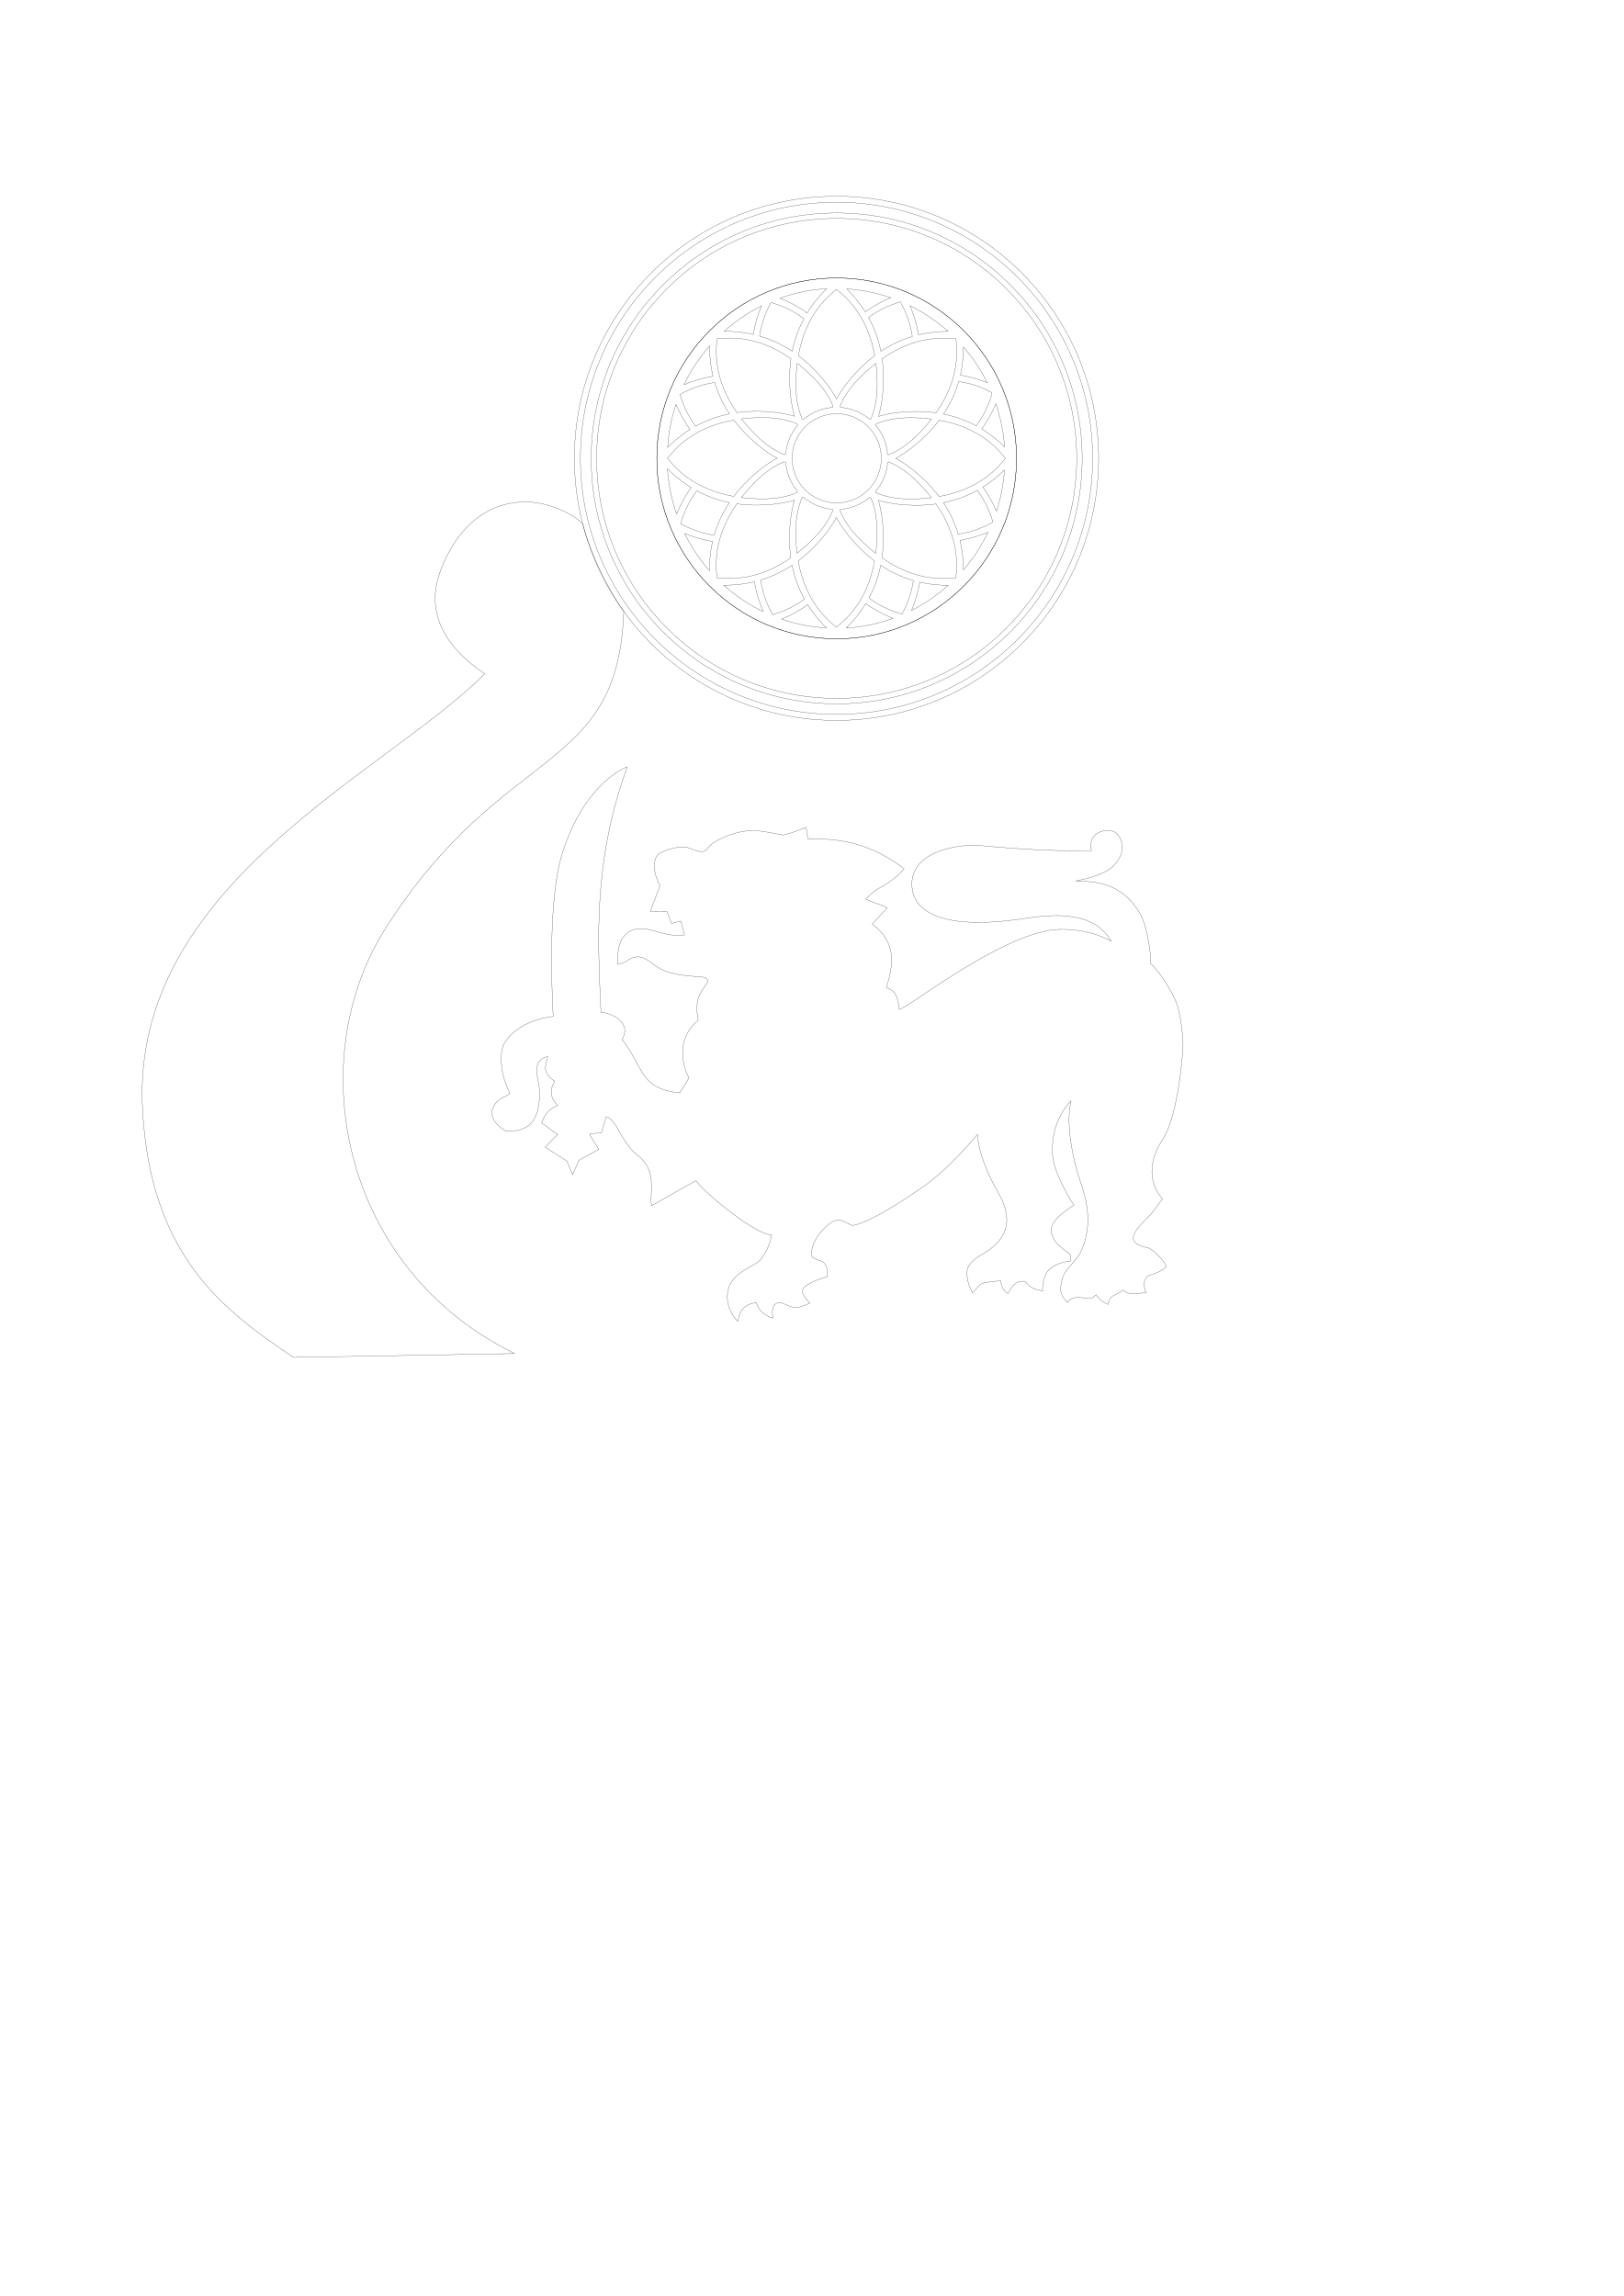
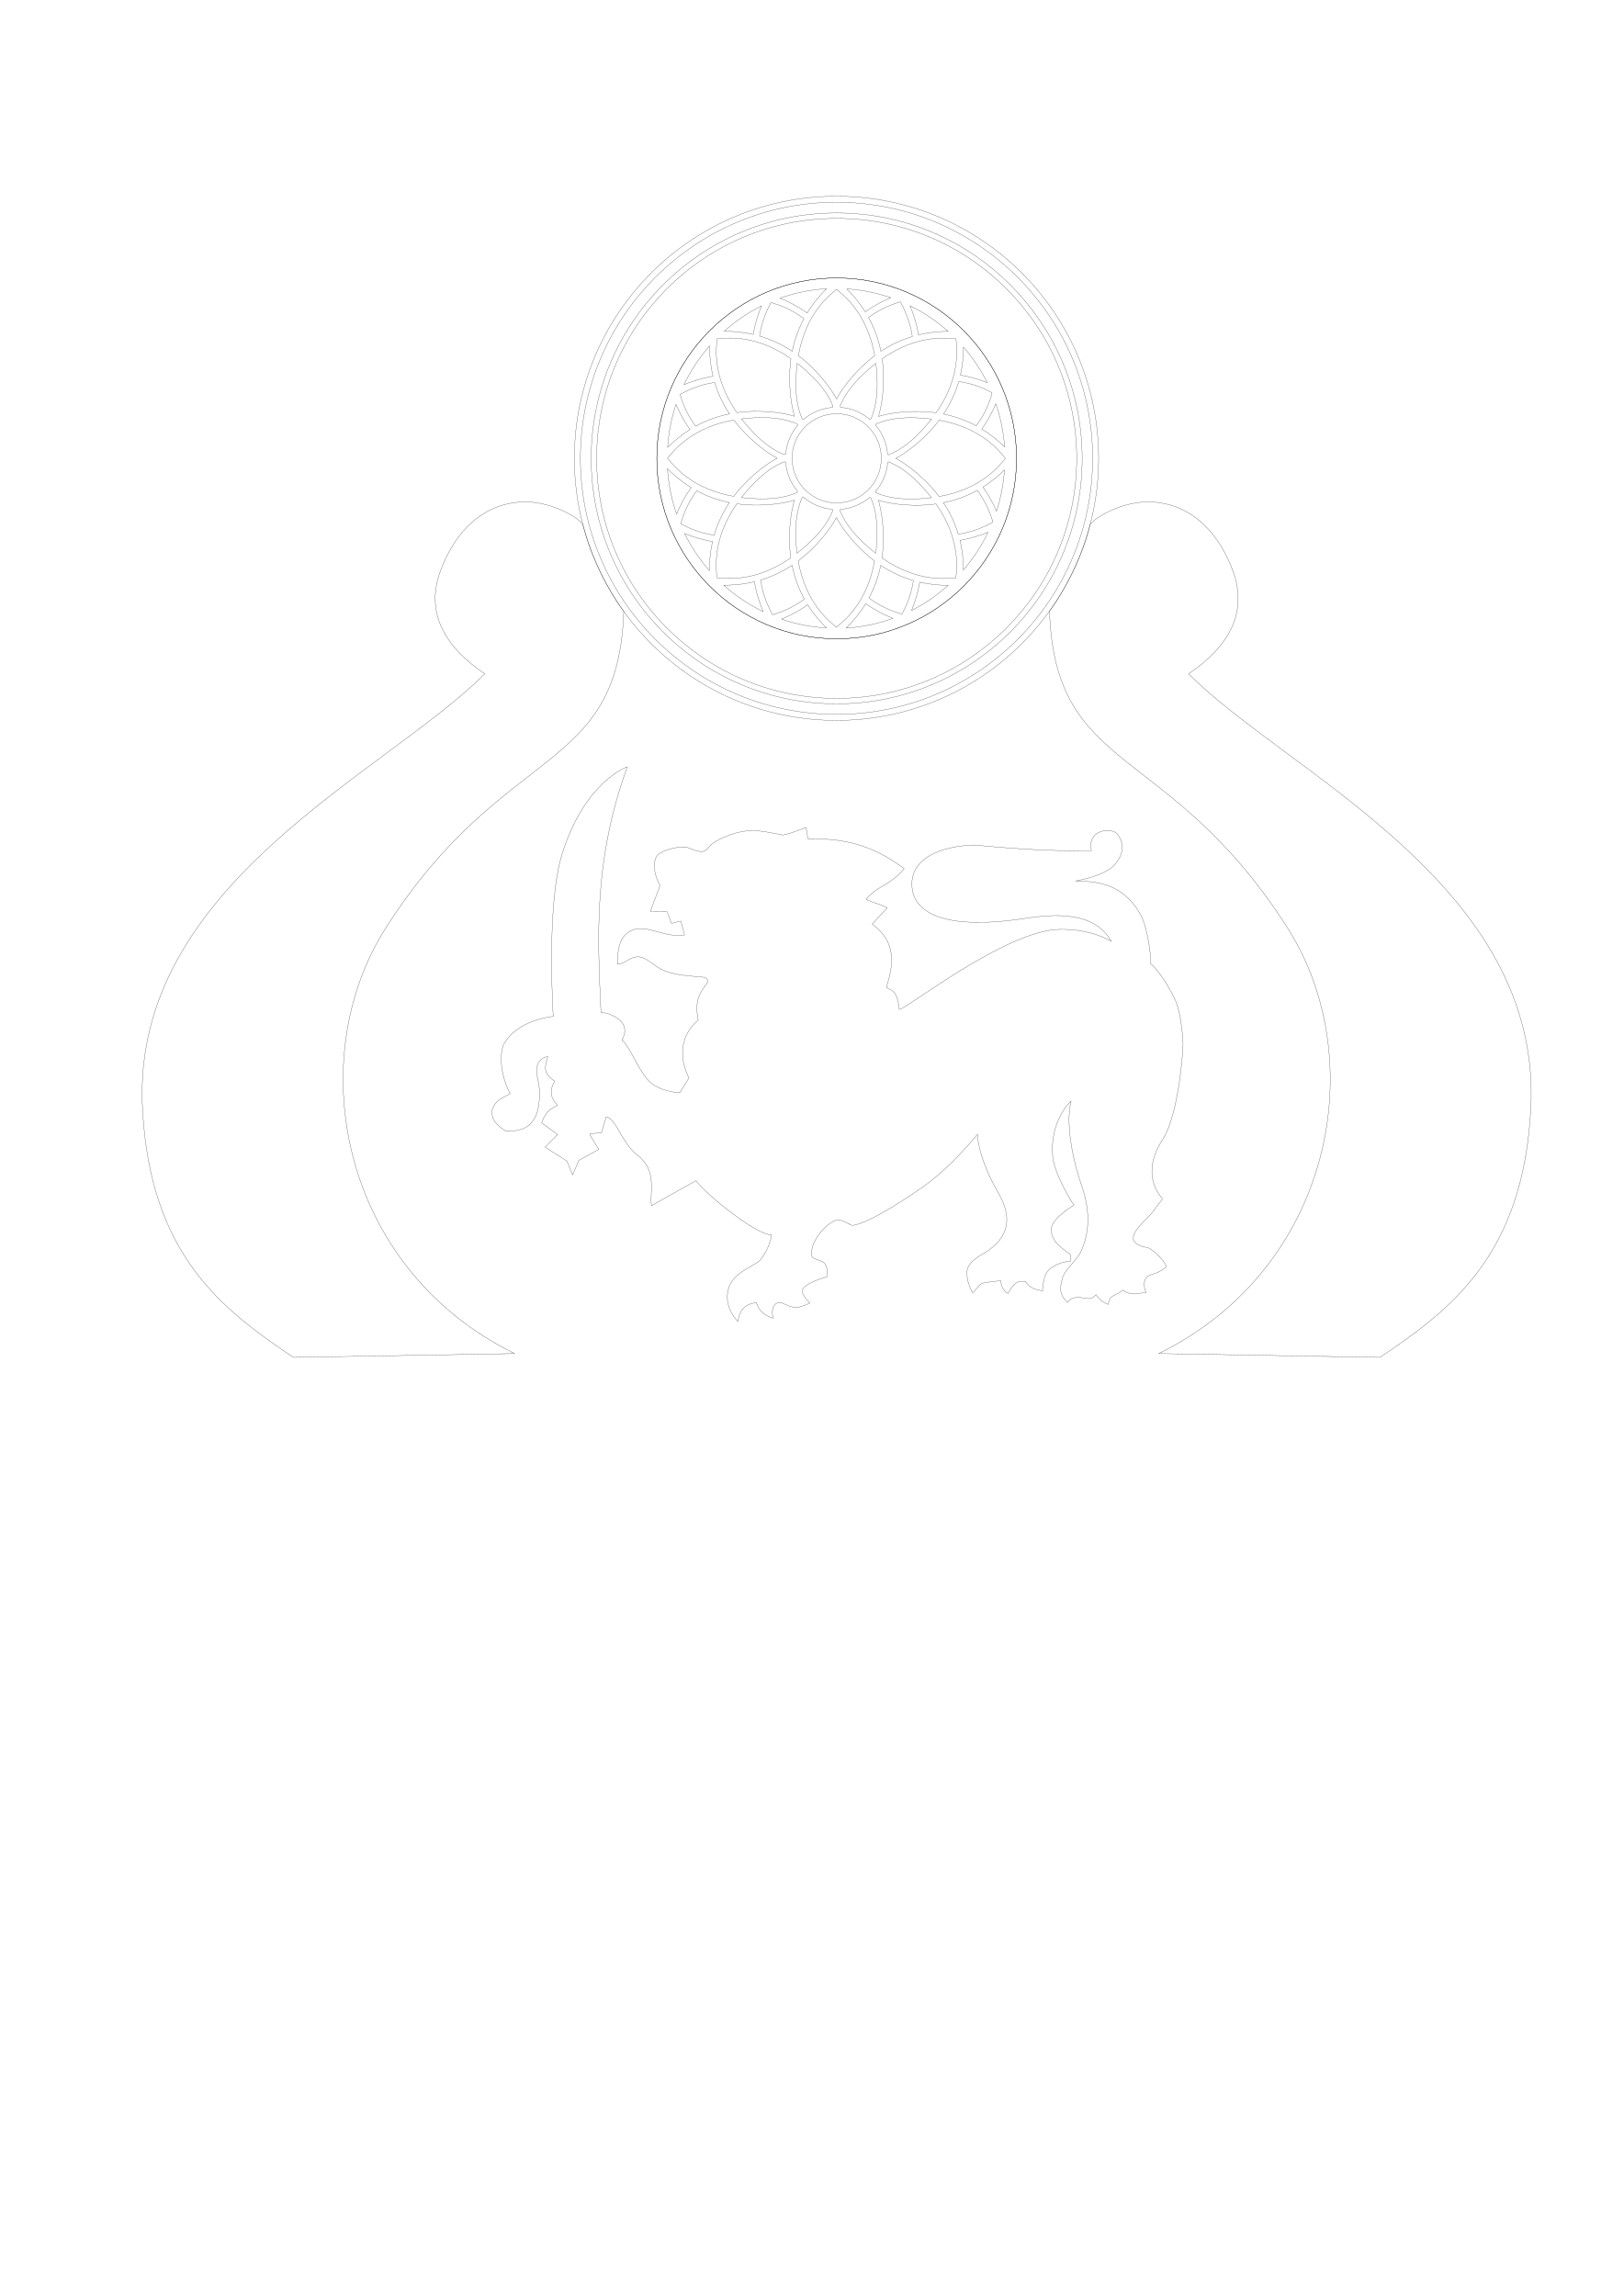
<svg xmlns="http://www.w3.org/2000/svg" width="210mm" height="297mm" viewBox="0 0 744.094 1052.362" id="svg2" version="1.1">
  <defs id="defs4">
    </defs>
  <g id="layer2" style="display:inline">
    <path style="fill:none;stroke:#000000;stroke-width:0.1;stroke-linecap:butt;stroke-linejoin:miter;stroke-miterlimit:4;stroke-opacity:1;stroke-dasharray:none" d="m 287.469,351.469 c 0,0 -19.446,6.58 -29.875,39.969 -7.408,23.715 -4.062,74.438 -4.062,74.438 0,0 -17.071,1.459 -23,13.438 0,0 -3.275,9.028 3.188,21.906 -2.884,2.135 -6.328,2.048 -8.312,7.781 0.131,2.664 -0.156,5.22 6.438,9.5 9.38,0.163 15.33,-3.333 15.406,-17.125 0.147,-4.575 -1.57,-8.273 -1.312,-11.281 0.257,-3.008 1.585,-5.17 5.094,-5.844 -0.742,3.498 -3.117,7.23 3.188,11.312 -3.046,5.129 -1.258,8.26 1.281,11.062 -2.517,1.475 -5.101,1.955 -7.281,8.031 l 7.312,5.375 -5.719,5.75 9.969,6.375 2.625,6.344 2.812,-6.625 9.188,-5.062 -4.094,-6.594 0.062,-0.594 5.25,-0.406 2.188,-7.375 c 2.403,0.538 4.564,3.892 6.969,8.562 7.285,11.521 6.248,6.353 11.531,13.562 3.609,6.628 1.611,12.478 2.188,18.688 l 20.406,-11.5 c 0.042,-0.021 0.021,0.021 0.031,0.031 5.526,7.149 28.279,25.215 34.656,24.75 0,0 -0.571,5.621 -4.938,11.312 -2.371,3.09 -12.985,5.526 -14.969,13.969 -1.996,8.499 4.469,14.469 4.469,14.469 0.94,-6.614 4.503,-8 8.406,-8.688 1.144,3.563 3.629,5.982 7.719,7.188 -1.283,-5.455 1.432,-8.012 4.219,-6.906 4.435,1.76 5.475,3.347 12.656,0 0,0 -3.764,-3.716 -3.5,-5.625 0.498,-3.609 11.344,-6.438 11.344,-6.438 -0.076,-0.779 0.823,-4.709 -1.844,-6.812 -1.695,-0.859 -4.87,-1.504 -5.062,-2.625 -1.535,-6.108 6.781,-15.571 11.312,-16.531 3.303,-0.474 5.992,2.654 7.625,2.375 8.98,-1.534 29.344,-15.844 29.344,-15.844 l -0.094,0 0.094,-0.031 0.094,-0.125 -0.062,0.125 c 11.733,-7.559 22.292,-19.552 27.5,-25.781 l 0.062,0 c -0.005,0.483 0.015,10.282 9.719,27.156 7.688,13.371 2.49,21.877 -7.094,27.5 -0.274,0.161 -7.143,3.736 -7.406,7.844 -0.279,4.355 1.009,7.014 2.469,10.094 1.717,-1.306 3.003,-4.181 5.312,-4.594 2.59,-0.462 7.688,-0.969 7.688,-0.969 0.201,1.625 0.049,3.571 3.188,5.906 1.136,-1.321 2.637,-6.475 8.062,-5.562 2.211,3.412 5.133,3.744 7.906,4.344 -0.203,-0.486 0.176,-7.431 3.094,-9.906 4.275,-3.627 9.595,-3.719 9.688,-3.719 l -0.031,-2.906 c -1.618,-1.768 -8.439,-4.88 -8.844,-11.219 -0.315,-4.938 8.42,-10.219 10.531,-11.688 -0.445,0.297 -9.098,-14.285 -9.812,-22 -1.494,-16.134 7.771,-25.057 8.312,-25.562 l 0.094,-0.031 c -2.31,9.084 -0.146,24.275 4.906,38.969 3.946,11.477 3.747,21.937 -1,31.25 -3.581,5.065 -7.182,7.622 -8,11.5 -0.678,3.234 -1.924,6.339 2.469,10.625 1.133,-1.845 3.424,-2.831 7.094,-2.125 4.865,0.936 4.659,-0.666 6,-1.438 1.217,1.901 2.94,3.318 5.438,4.469 0.678,-2.598 1.033,-3.35 3.125,-4.375 2.95,-1.446 2.052,-0.865 3.625,-2.281 3.422,2.88 7.175,1.335 10.812,1.25 -0.317,-0.08 -2.999,-6.872 2.312,-8.281 4.682,-1.242 6.875,-3.656 6.875,-3.656 -0.555,-2.43 -6.55,-8.578 -9.125,-8.844 -2.974,-0.307 -6.548,-2.271 -5.969,-4.75 0.316,-2.648 3.215,-5.595 6.844,-9.219 2.548,-2.544 4.257,-5.451 6.469,-8.219 -1.354,-1.924 -10.282,-11.24 0.156,-27.375 7.715,-11.925 9.528,-44.066 9.281,-44.312 0,0 -0.734,-13.451 -3.531,-19.406 -5.507,-11.722 -11.069,-16.594 -11.25,-16.75 l -0.062,-0.094 c 0.321,-0.633 -0.808,-15.296 -4.594,-22.281 -9.883,-18.237 -28.048,-14.724 -29.688,-15.531 5.06,-1.045 10.108,-2.199 14.938,-5.094 0.935,-0.389 10.501,-7.678 4.156,-16.312 -2.483,-3.379 -14.197,-2.323 -11.969,7.594 -17.52,0.195 -34.437,-0.834 -51.5,-2.469 -6.995,-0.67 -31.607,1.63 -30.75,18.562 0.701,13.845 18.248,19.769 49.5,15.219 10.089,-1.469 33.07,-5.705 41.844,10.188 l -0.031,0 c 0,0 -8.546,-5.761 -23.688,-5.5 -24.78,0.427 -70.734,37.025 -73.438,36.688 -0.926,-9.059 -3.532,-8.56 -5.875,-10.062 3.162,-10.346 4.938,-20.521 -6.5,-29.062 l 6.875,-7.438 c -5.688,-2.764 -6.5,-2.055 -9.75,-4 1.55,-1.619 3.134,-3.232 5.5,-4.688 1.791,-1.102 8.613,-4.612 12,-9.312 -11.371,-8.233 -23.143,-14.118 -44.125,-13.625 l -0.781,-5.25 c -3.399,1.266 -6.869,2.777 -10.594,3.5 -5.961,-1.015 -10.557,-2.447 -17.125,-1.812 -5.241,0.506 -14.266,4.117 -16.594,7 -0.909,1.126 -1.621,2.323 -3.406,2.375 -2.377,0.069 -4.321,-0.964 -6.875,-1.938 -1.982,-0.756 -9.694,0.618 -13.062,3.188 -2.435,1.857 -2.84,8.195 0.719,14.312 l -4.469,11.875 7.656,0.062 2.031,5.438 4.281,-1.062 1.719,6.344 c -4.104,0.761 -8.104,-0.245 -12.438,-1.438 -4.665,-1.284 -9.476,-2.731 -13.75,0.531 -3.408,2.537 -4.628,7.145 -4.625,14.312 4.427,-0.244 4.877,-3.221 9.625,-3.375 4.754,0.414 6.583,4.435 12.562,6.625 4.258,1.559 9.674,2.203 15.875,2.562 1.287,0.305 2.79,-0.131 3.531,2.031 -2.518,4.51 -6.684,6.844 -4.531,17.844 0,0 -12.743,9.034 -4.25,26.5 L 311.5,500.875 l 0.062,-0.031 -0.062,0.062 0,-0.031 c 0,0 -9.876,-0.285 -14.969,-6.312 -4.463,-5.282 -8.257,-15.524 -11.531,-17.781 5.695,-10.137 -8.984,-13.172 -9.594,-12.719 -1.54,-34.36 -3.598,-69.254 12.062,-112.594 z" transform="translate(-4.9229925e-6,0)" id="path4142" />
-     <path style="fill:none;fill-opacity:1;stroke:#000000;stroke-opacity:1;stroke-width:0.1;stroke-miterlimit:4;stroke-dasharray:none" d="M 134.48,622.151 C 101.714,600.144 68.832,575.247 65.306,508.14 59.903,405.293 176.952,354.346 222.141,308.843 c -17.238,-11.619 -27.698,-27.182 -20.282,-47.204 5.313,-14.344 16.456,-30.363 37.024,-31.557 12.412,-0.721 25.152,6.32 28.216,10.205 5.393,20.207 16.43,36.955 18.76,39.896 -2.559,75.556 -54.535,59.683 -109.019,145.074 -38.66,60.59 -20.716,156.045 59.004,195.133 z" id="path2992" />
+     <path style="fill:none;stroke:#000000;stroke-width:0.1;stroke-miterlimit:4;stroke-opacity:1;stroke-dasharray:none" d="M 134.48,622.151 C 101.714,600.144 68.832,575.247 65.306,508.14 59.903,405.293 176.952,354.346 222.141,308.843 c -17.238,-11.619 -27.698,-27.182 -20.282,-47.204 5.313,-14.344 16.456,-30.363 37.024,-31.557 12.412,-0.721 25.152,6.32 28.216,10.205 5.039,20.428 16.43,36.955 18.76,39.896 -2.559,75.556 -54.535,59.683 -109.019,145.074 -38.66,60.59 -20.716,156.045 59.004,195.133 z" id="path2992" />
    <path style="color:#000000;fill:none;fill-opacity:1;fill-rule:nonzero;stroke:none;stroke-width:0.1;marker:none;visibility:visible;display:inline;overflow:visible;enable-background:accumulate" id="path3762" d="m 212,255.862 a 45.5,45.5 0 1 1 -91,0 45.5,45.5 0 1 1 91,0 z" transform="translate(-4.9229925e-6,0)" />
    <g transform="translate(943.4758,68.10461)" id="g3764">
      <path style="fill:none;stroke:#000000;stroke-width:0.1;stroke-miterlimit:4;stroke-opacity:1;stroke-dasharray:none" d="m -560.053,29.5 a 112.5,112.5 0 0 0 -112.5,112.5 112.5,112.5 0 0 0 112.5,112.5 112.5,112.5 0 0 0 112.5,-112.5 112.5,112.5 0 0 0 -112.5,-112.5 z m 0,2.5 a 110,110 0 0 1 110,110 110,110 0 0 1 -110,110 110,110 0 0 1 -110,-110 110,110 0 0 1 110,-110 z" id="path3766" />
      <path style="fill:none;stroke:#000000;stroke-width:0.143;stroke-miterlimit:4;stroke-opacity:1;stroke-dasharray:none;display:inline" d="m -560.053,59.311 a 82.428,82.69 0 0 0 -82.428,82.691 82.428,82.69 0 0 0 82.428,82.689 82.428,82.69 0 0 0 82.428,-82.689 82.428,82.69 0 0 0 -82.428,-82.691 z" id="path3768" />
      <path style="fill:none;stroke:#000000;stroke-width:0.1;stroke-miterlimit:4;stroke-opacity:1;stroke-dasharray:none;display:inline" d="m -560.053,59.311 a 82.428,82.69 0 0 0 -82.428,82.691 82.428,82.69 0 0 0 82.428,82.689 82.428,82.69 0 0 0 82.428,-82.689 82.428,82.69 0 0 0 -82.428,-82.691 z m -4.629,4.9 c -2.687,2.7 -5.937,6.328 -8.885,11.148 -4.556,-3.275 -8.93,-5.355 -12.441,-6.805 a 77.433,77.944 0 0 1 21.326,-4.344 z m 9.238,0.092 a 77.433,77.944 0 0 1 20.182,4.039 c -3.338,1.423 -7.429,3.426 -11.699,6.5 -2.831,-4.517 -5.907,-7.948 -8.482,-10.539 z m -4.668,0.193 c 3.533,2.987 14.043,11.03 17.502,30.422 -2.568,1.937 -5.146,4.202 -7.695,6.857 -4.518,4.707 -7.646,9.032 -9.803,12.982 -2.157,-3.963 -5.293,-8.303 -9.83,-13.029 -2.541,-2.647 -5.108,-4.907 -7.668,-6.84 3.464,-19.37 13.963,-27.408 17.494,-30.393 z m 29.219,5.736 c 1.314,2.51 4.317,7.791 5.518,15.908 -4.561,1.368 -9.448,3.483 -14.42,6.791 -1.221,-6.093 -3.283,-11.225 -5.656,-15.523 6.321,-4.669 11.936,-6.321 14.559,-7.176 z m -59.281,0.322 c 1.326,0.415 3.41,1.003 5.967,2.074 2.64,1.105 5.819,2.858 9.154,5.328 -2.247,4.181 -4.196,9.113 -5.367,14.943 -5.171,-3.445 -10.257,-5.615 -14.975,-6.977 1.168,-7.772 3.97,-12.911 5.221,-15.369 z m 63.752,1.482 a 77.433,77.944 0 0 1 17.457,11.74 c -3.721,0.036 -8.365,0.339 -13.584,1.598 -0.883,-5.396 -2.445,-9.865 -3.873,-13.338 z m -68.098,0.076 c -1.376,3.393 -2.894,7.77 -3.756,13.062 -5.14,-1.18 -9.699,-1.437 -13.334,-1.453 a 77.433,77.944 0 0 1 17.09,-11.609 z m -14.062,14.715 c 6.456,0.063 16.274,1.585 27.578,9.467 -0.446,3.185 -0.667,6.609 -0.592,10.289 0.133,6.523 0.98,11.794 2.248,16.113 -4.328,-1.278 -9.614,-2.13 -16.164,-2.264 -3.669,-0.075 -7.083,0.143 -10.26,0.586 -11.246,-16.146 -9.506,-29.254 -9.119,-33.861 1.385,-0.116 3.536,-0.357 6.309,-0.33 z m 96.922,0.049 c 2.772,-0.027 4.924,0.212 6.309,0.328 0.387,4.61 2.13,17.73 -9.137,33.889 -3.185,-0.446 -6.609,-0.667 -10.289,-0.592 -6.523,0.133 -11.794,0.978 -16.113,2.246 1.278,-4.328 2.132,-9.614 2.266,-16.164 0.075,-3.668 -0.143,-7.082 -0.586,-10.258 11.293,-7.866 21.101,-9.386 27.551,-9.449 z m -106.66,3.568 c 0.02,3.772 0.303,8.538 1.598,13.91 -5.367,0.878 -9.816,2.427 -13.281,3.85 a 77.433,77.944 0 0 1 11.684,-17.76 z m 116.402,0.539 a 77.433,77.944 0 0 1 10.873,16.293 c -3.285,-1.292 -7.412,-2.658 -12.324,-3.457 1.126,-4.906 1.413,-9.284 1.451,-12.836 z m -76.223,7.418 c 2.362,1.838 4.779,3.951 7.236,6.4 4.805,4.787 7.567,9.231 9.176,13.271 -0.08,0.183 -0.165,0.368 -0.244,0.551 a 23.449,23.449 0 0 0 -13.285,5.51 c -0.199,-0.08 -0.408,-0.155 -0.609,-0.234 -1.706,-3.988 -2.879,-9.074 -2.867,-15.826 0.006,-3.481 0.221,-6.694 0.594,-9.672 z m 36.064,0.031 c 0.37,2.97 0.584,6.172 0.59,9.641 0.012,6.783 -1.173,11.88 -2.893,15.875 -0.163,0.064 -0.331,0.126 -0.496,0.189 a 23.449,23.449 0 0 0 -13.385,-5.535 c -0.078,-0.177 -0.161,-0.356 -0.238,-0.533 1.613,-4.027 4.381,-8.453 9.164,-13.219 2.465,-2.456 4.889,-4.576 7.258,-6.418 z m 37.941,8.326 c 3.828,0.579 7.147,1.477 9.67,2.477 2.412,0.955 4.177,1.893 5.416,2.529 a 77.433,77.944 0 0 1 0.205,0.463 c -0.867,2.804 -2.507,8.451 -7.252,14.844 -4.193,-2.259 -9.143,-4.218 -14.998,-5.395 3.431,-5.151 5.596,-10.216 6.959,-14.918 z m -111.822,0.424 c 1.367,4.562 3.483,9.448 6.791,14.42 -6.093,1.221 -11.224,3.285 -15.523,5.658 -4.67,-6.322 -6.321,-11.94 -7.176,-14.562 2.509,-1.314 7.791,-4.315 15.908,-5.516 z m 128.848,9.766 a 77.433,77.944 0 0 1 4.023,19.797 c -2.624,-2.549 -6.043,-5.511 -10.469,-8.217 3.01,-4.188 5.012,-8.224 6.445,-11.58 z m -146.574,0.287 c 1.42,3.308 3.407,7.333 6.43,11.531 -4.359,2.731 -7.705,5.691 -10.264,8.211 a 77.433,77.944 0 0 1 3.834,-19.742 z m 73.631,4.293 a 20.449,20.449 0 0 1 20.447,20.449 20.449,20.449 0 0 1 -20.447,20.447 20.449,20.449 0 0 1 -20.449,-20.447 20.449,20.449 0 0 1 20.449,-20.449 z m -33.969,1.764 c 6.783,-0.012 11.878,1.175 15.873,2.895 0.082,0.207 0.16,0.424 0.242,0.629 a 23.449,23.449 0 0 0 -5.502,13.215 c -0.204,0.086 -0.414,0.186 -0.619,0.275 -4.027,-1.613 -8.45,-4.381 -13.217,-9.164 -2.457,-2.466 -4.577,-4.89 -6.42,-7.26 2.97,-0.37 6.173,-0.584 9.643,-0.59 z m 67.754,0.068 c 3.481,0.006 6.694,0.221 9.672,0.594 -1.838,2.362 -3.952,4.777 -6.4,7.234 -4.788,4.805 -9.229,7.573 -13.27,9.182 -0.143,-0.062 -0.286,-0.128 -0.43,-0.193 a 23.449,23.449 0 0 0 -5.58,-13.475 c 0.06,-0.159 0.12,-0.318 0.182,-0.475 3.988,-1.707 9.074,-2.879 15.826,-2.867 z m -80.914,1.057 c 1.937,2.569 4.203,5.145 6.859,7.695 4.707,4.518 9.034,7.646 12.984,9.803 -3.963,2.157 -8.307,5.291 -13.033,9.828 -2.648,2.542 -4.905,5.11 -6.838,7.67 -19.369,-3.465 -27.408,-13.965 -30.393,-17.496 2.986,-3.533 11.031,-14.04 30.42,-17.5 z m 94.102,0.072 c 18.976,3.395 27.042,13.501 30.17,17.232 a 77.433,77.944 0 0 1 0.01,0.279 77.433,77.944 0 0 1 -0.012,0.252 c -3.131,3.735 -11.205,13.844 -30.197,17.232 -1.937,-2.568 -4.203,-5.144 -6.859,-7.693 -4.707,-4.518 -9.032,-7.648 -12.982,-9.805 3.963,-2.157 8.307,-5.291 13.033,-9.828 2.648,-2.542 4.905,-5.11 6.838,-7.67 z m -70.943,19.045 c 0.203,0.089 0.411,0.185 0.613,0.271 a 23.449,23.449 0 0 0 5.438,13.291 c -0.075,0.19 -0.148,0.388 -0.223,0.578 -3.988,1.707 -9.074,2.879 -15.826,2.867 -3.481,-0.006 -6.694,-0.221 -9.672,-0.594 1.838,-2.362 3.951,-4.779 6.4,-7.236 4.787,-4.804 9.229,-7.569 13.27,-9.178 z m 47.762,0.062 c 4.027,1.613 8.452,4.379 13.219,9.162 2.457,2.466 4.575,4.892 6.418,7.262 -2.97,0.37 -6.173,0.584 -9.643,0.59 -6.783,0.012 -11.878,-1.175 -15.873,-2.895 -0.058,-0.148 -0.116,-0.299 -0.174,-0.449 a 23.449,23.449 0 0 0 5.633,-13.484 c 0.14,-0.063 0.281,-0.125 0.42,-0.186 z m -101.338,3.17 c 2.671,2.632 6.209,5.759 10.863,8.605 -3.178,4.422 -5.229,8.67 -6.674,12.129 a 77.433,77.944 0 0 1 -4.189,-20.734 z m 154.436,0.547 a 77.433,77.944 0 0 1 -3.629,18.914 c -1.407,-3.223 -3.355,-7.083 -6.242,-11.094 4.131,-2.588 7.364,-5.389 9.871,-7.82 z m -12.436,9.33 c 4.552,6.163 6.221,11.609 7.094,14.311 a 77.433,77.944 0 0 1 -0.131,0.361 c -2.574,1.356 -7.76,4.231 -15.697,5.404 -1.367,-4.562 -3.483,-9.448 -6.791,-14.42 6.094,-1.221 11.226,-3.283 15.525,-5.656 z m -128.594,0.188 c 4.192,2.258 9.142,4.218 14.996,5.395 -3.445,5.172 -5.613,10.258 -6.975,14.977 -7.772,-1.168 -12.911,-3.97 -15.369,-5.221 0.846,-2.703 2.457,-8.562 7.348,-15.15 z m 48.867,2.9 a 23.449,23.449 0 0 0 13.311,5.598 c 0.074,0.168 0.152,0.337 0.225,0.504 -1.613,4.027 -4.379,8.452 -9.162,13.219 -2.466,2.457 -4.89,4.577 -7.26,6.42 -0.37,-2.97 -0.584,-6.173 -0.59,-9.643 -0.012,-6.782 1.173,-11.878 2.893,-15.873 0.193,-0.076 0.392,-0.149 0.584,-0.225 z m 30.461,0.102 c 0.148,0.057 0.297,0.112 0.443,0.17 1.707,3.988 2.881,9.073 2.869,15.826 -0.006,3.481 -0.221,6.694 -0.594,9.672 -2.362,-1.838 -4.778,-3.953 -7.236,-6.402 -4.805,-4.787 -7.569,-9.229 -9.178,-13.27 0.071,-0.162 0.145,-0.327 0.217,-0.49 a 23.449,23.449 0 0 0 13.479,-5.506 z m -34.533,1.322 c -1.278,4.328 -2.132,9.614 -2.266,16.164 -0.075,3.669 0.143,7.083 0.586,10.26 -16.146,11.245 -29.252,9.504 -33.859,9.117 -0.387,-4.61 -2.13,-17.727 9.135,-33.885 3.186,0.446 6.61,0.667 10.291,0.592 6.523,-0.133 11.794,-0.98 16.113,-2.248 z m 38.457,0.051 c 4.328,1.278 9.614,2.13 16.164,2.264 3.669,0.075 7.083,-0.143 10.26,-0.586 11.246,16.146 9.506,29.254 9.119,33.861 -4.61,0.387 -17.729,2.129 -33.887,-9.137 0.446,-3.185 0.667,-6.609 0.592,-10.289 -0.133,-6.523 -0.98,-11.794 -2.248,-16.113 z m -19.24,7.939 c 2.157,3.964 5.293,8.303 9.83,13.029 2.542,2.648 5.11,4.907 7.67,6.84 -3.465,19.37 -13.965,27.408 -17.496,30.393 -3.533,-2.987 -14.043,-11.03 -17.502,-30.422 2.568,-1.937 5.146,-4.202 7.695,-6.857 4.518,-4.707 7.646,-9.032 9.803,-12.982 z m 69.482,6.721 a 77.433,77.944 0 0 1 -11.273,17.277 c -0.035,-3.723 -0.336,-8.373 -1.596,-13.598 5.153,-0.843 9.464,-2.306 12.869,-3.68 z m -139.061,0.553 c 3.363,1.351 7.661,2.821 12.838,3.664 -1.184,5.156 -1.439,9.725 -1.453,13.365 a 77.433,77.944 0 0 1 -11.385,-17.029 z m 49.266,14.553 c 1.221,6.093 3.283,11.225 5.656,15.523 -6.321,4.668 -11.936,6.322 -14.559,7.176 -1.314,-2.51 -4.317,-7.791 -5.518,-15.908 4.561,-1.368 9.448,-3.483 14.42,-6.791 z m 40.625,0.031 c 5.171,3.445 10.257,5.615 14.975,6.977 -1.168,7.772 -3.97,12.911 -5.221,15.369 -2.703,-0.846 -8.56,-2.458 -15.148,-7.348 2.259,-4.193 4.218,-9.143 5.395,-14.998 z m -57.871,7.525 c 0.913,5.579 2.551,10.173 4.018,13.691 a 77.433,77.944 0 0 1 -18.08,-12.09 c 3.794,-0.014 8.618,-0.288 14.062,-1.602 z m 75.727,0.199 c 5.012,1.151 9.472,1.425 13.062,1.453 a 77.433,77.944 0 0 1 -16.781,11.518 c 1.366,-3.381 2.864,-7.725 3.719,-12.971 z m -24.709,9.816 c 4.539,3.262 8.896,5.338 12.4,6.787 a 77.433,77.944 0 0 1 -21.371,4.447 c 2.703,-2.708 5.992,-6.364 8.971,-11.234 z m -26.605,0.518 c 2.875,4.588 6.004,8.057 8.604,10.66 a 77.433,77.944 0 0 1 -20.6,-4.033 c 3.389,-1.429 7.599,-3.461 11.996,-6.627 z" id="path3770" />
      <path style="fill:none;stroke:#000000;stroke-width:0.1;stroke-miterlimit:4;stroke-opacity:1;stroke-dasharray:none" d="M -560.129,21.842 A 120.12,120.12 0 0 0 -680.25,141.963 120.12,120.12 0 0 0 -560.129,262.082 120.12,120.12 0 0 0 -440.01,141.963 120.12,120.12 0 0 0 -560.129,21.842 z m 0,2.75 A 117.37,117.37 0 0 1 -442.76,141.963 117.37,117.37 0 0 1 -560.129,259.332 117.37,117.37 0 0 1 -677.5,141.963 117.37,117.37 0 0 1 -560.129,24.592 z" id="path3772" />
    </g>
+     <path id="path3812" d="m 632.363,622.151 c 32.767,-22.007 65.648,-46.904 69.174,-114.011 5.403,-102.847 -111.645,-153.794 -156.834,-199.297 17.238,-11.619 27.698,-27.182 20.282,-47.204 -5.313,-14.344 -16.456,-30.363 -37.024,-31.557 -12.412,-0.721 -25.285,6.353 -28.349,10.238 -4.995,20.296 -16.325,36.839 -18.655,39.78 2.559,75.556 54.563,59.766 109.047,145.157 38.66,60.59 20.716,156.045 -59.004,195.133 z" style="fill:none;stroke:#000000;stroke-width:0.1;stroke-miterlimit:4;stroke-opacity:1;stroke-dasharray:none" />
  </g>
</svg>
